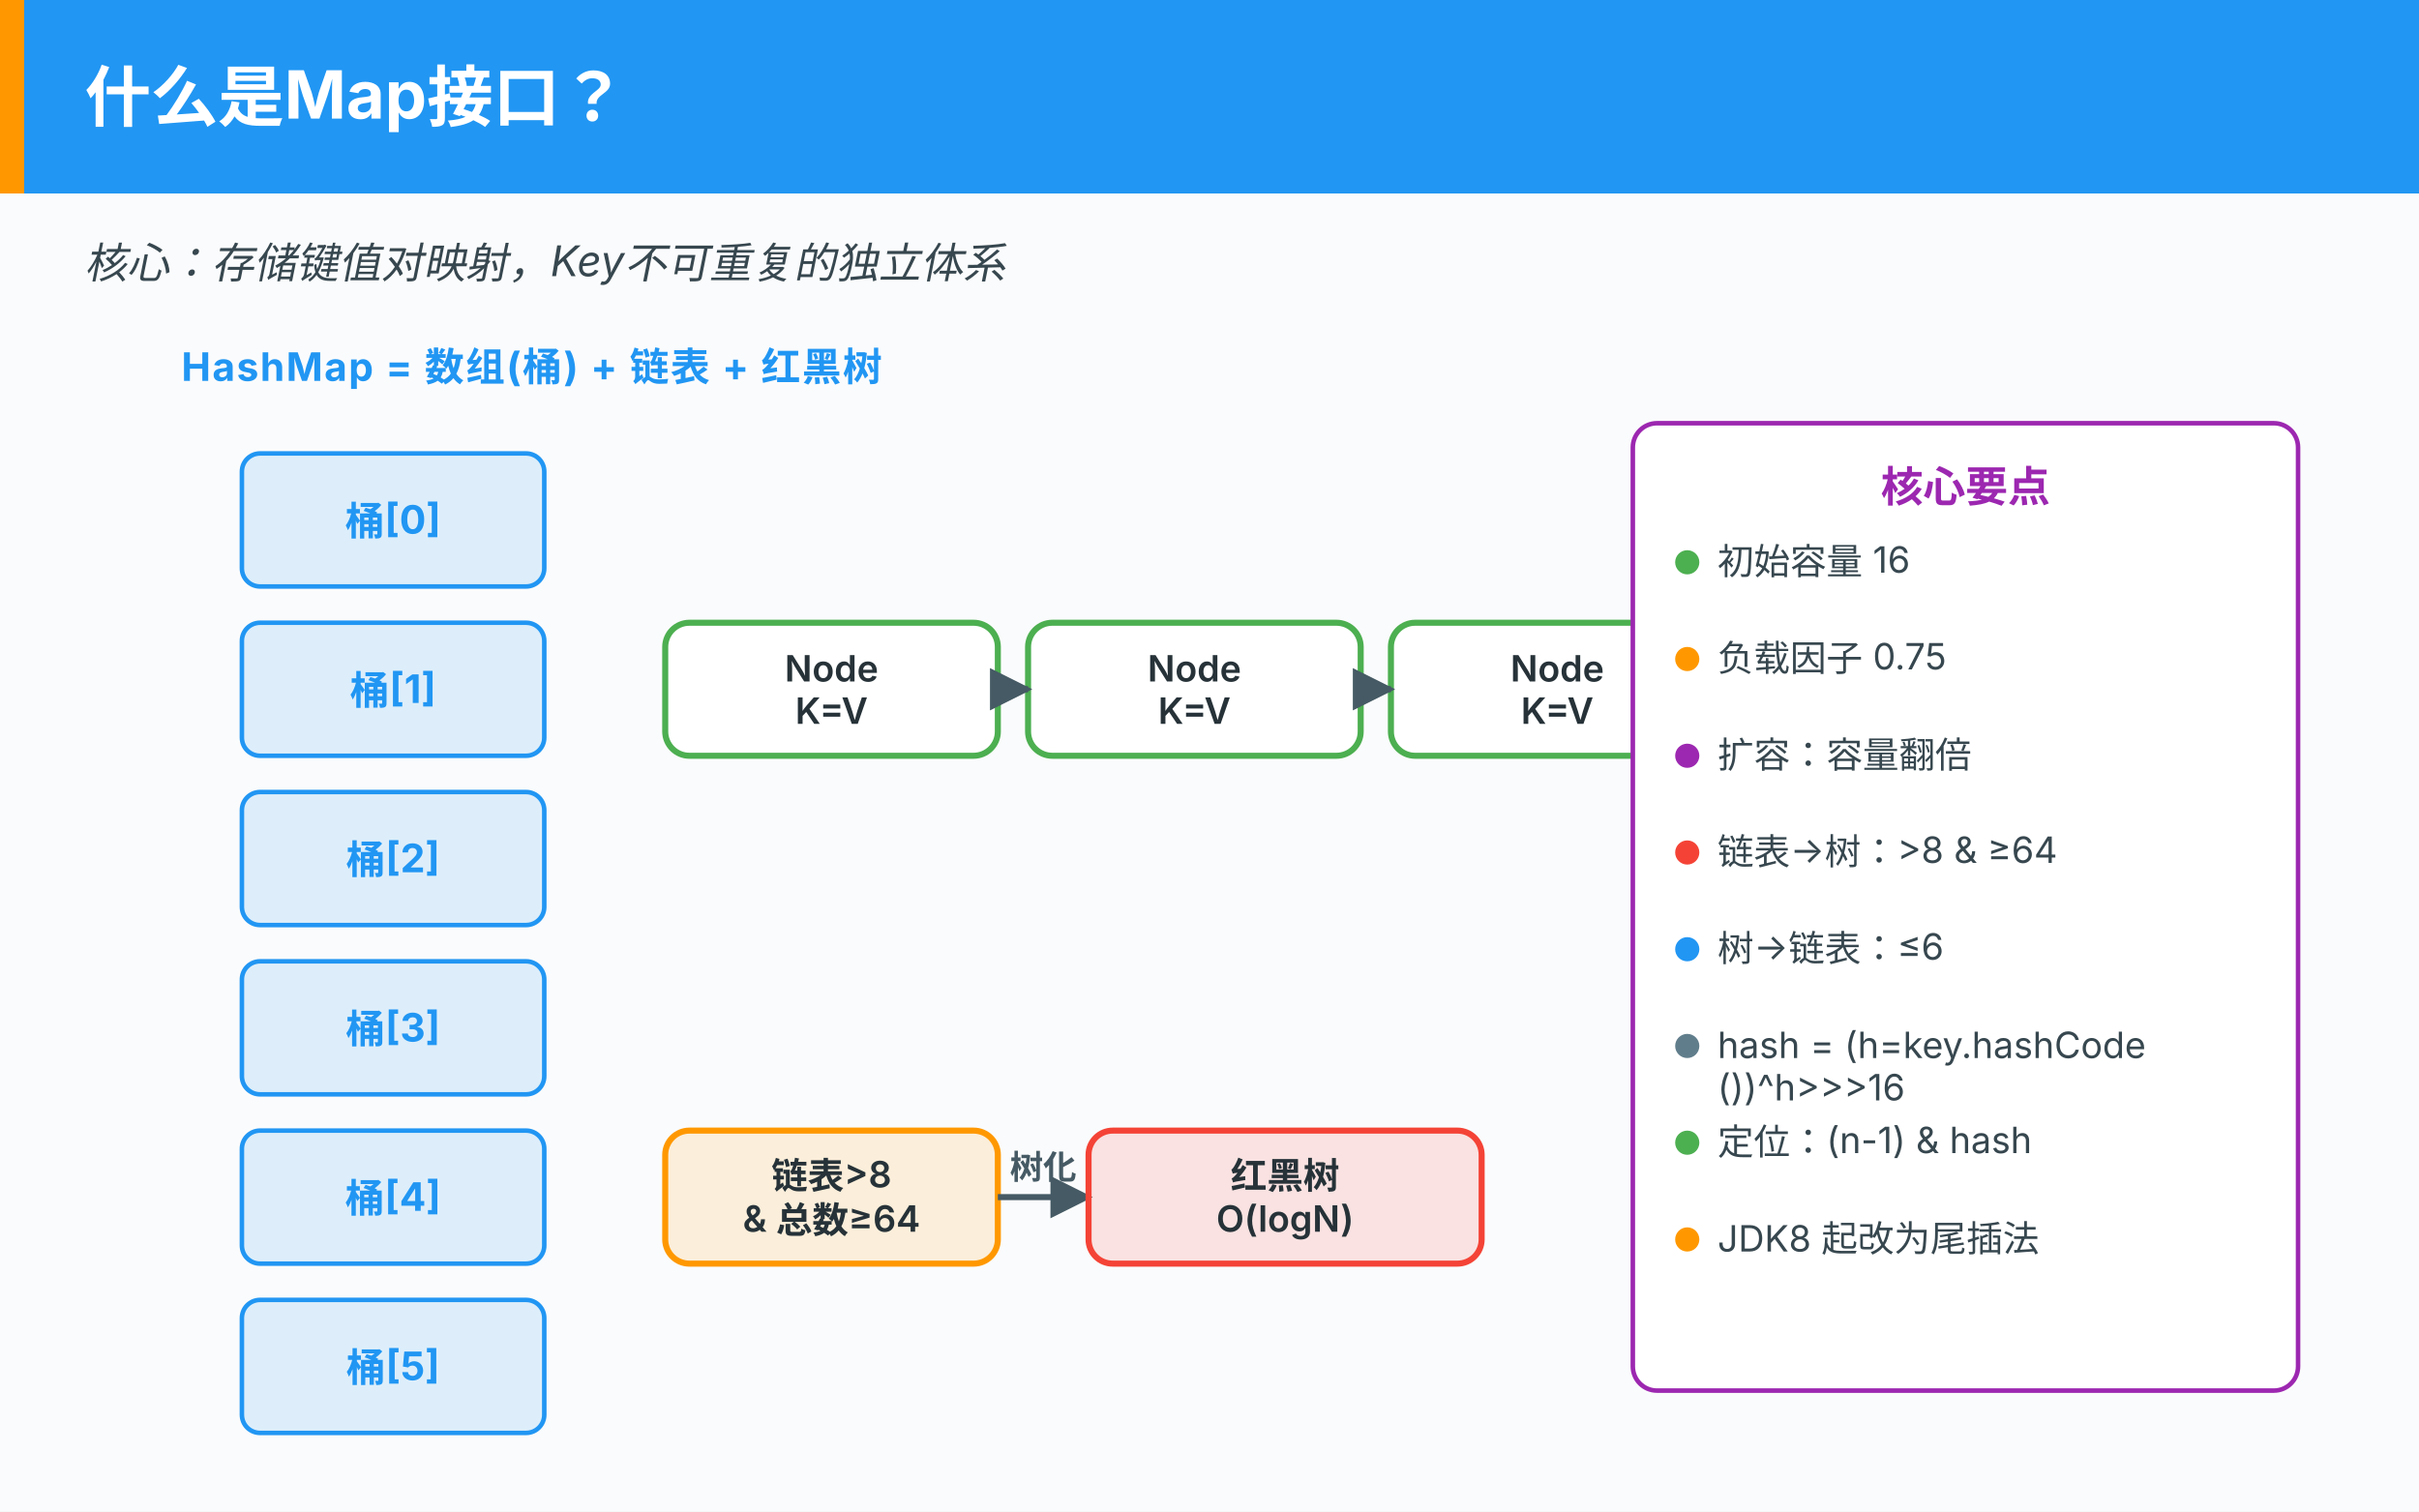
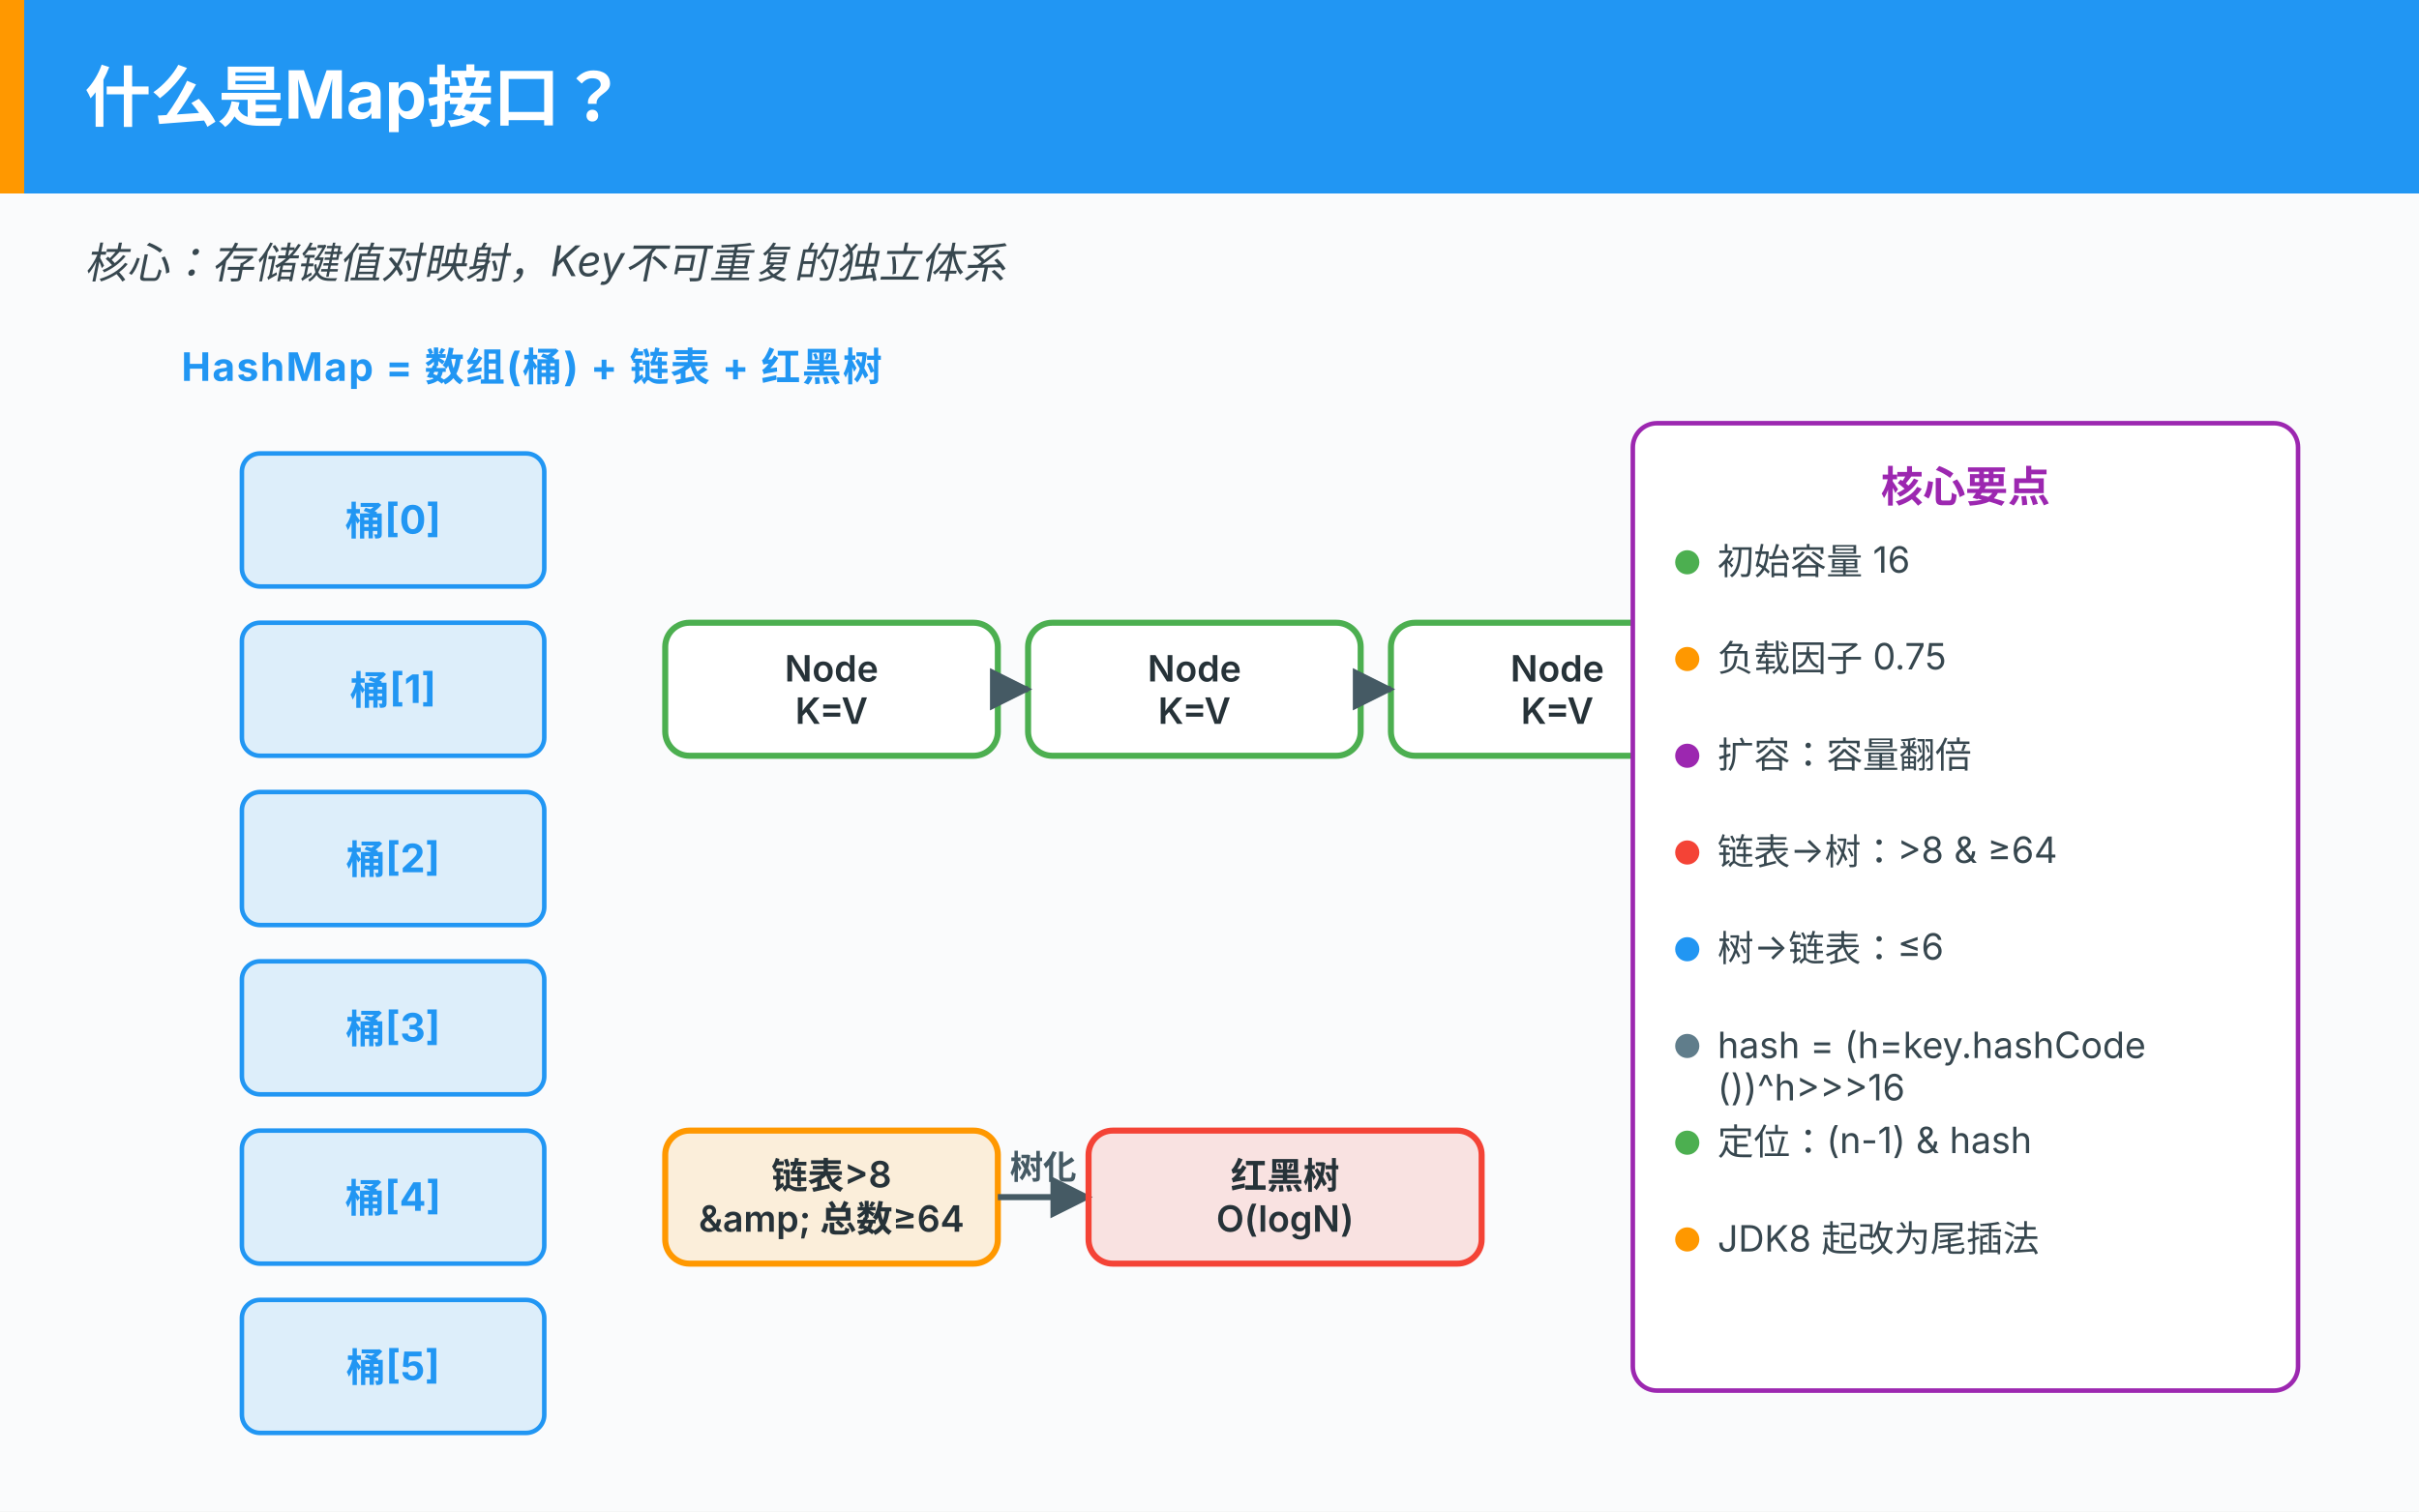
<svg xmlns="http://www.w3.org/2000/svg" viewBox="0 0 800 500" font-family="-apple-system, BlinkMacSystemFont, 'PingFang SC', 'Microsoft YaHei', sans-serif">
  <rect width="800" height="500" fill="#FAFBFC" />
  <rect x="0" y="0" width="800" height="64" fill="#2196F3" />
  <rect x="0" y="0" width="8" height="64" fill="#FF9800" />
  <text x="28" y="40" font-size="22" font-weight="700" fill="#FFFFFF" text-rendering="geometricPrecision">什么是Map接口？</text>
  <text x="28" y="552" font-size="0" />
  <text x="28" y="92" font-size="14" fill="#37474F" font-style="italic">核心：存储键值对映射，Key不可重复的独立体系</text>
  <defs>
    <marker id="arrow" viewBox="0 0 10 10" refX="9" refY="5" markerWidth="7" markerHeight="7" orient="auto-start-reverse">
      <path d="M0,0 L10,5 L0,10 z" fill="#455A64" />
    </marker>
    <marker id="arrowG" viewBox="0 0 10 10" refX="9" refY="5" markerWidth="7" markerHeight="7" orient="auto-start-reverse">
      <path d="M0,0 L10,5 L0,10 z" fill="#4CAF50" />
    </marker>
  </defs>
  <text x="60" y="126" font-size="13" fill="#2196F3" font-weight="700" letter-spacing="0.5">HashMap = 数组(桶) + 链表 + 红黑树</text>
  <rect x="80" y="150" width="100" height="44" rx="6" fill="#2196F322" stroke="#2196F3" stroke-width="1.5" />
  <text x="130" y="177" font-size="13" fill="#2196F3" text-anchor="middle" font-weight="700">桶[0]</text>
  <rect x="80" y="206" width="100" height="44" rx="6" fill="#2196F322" stroke="#2196F3" stroke-width="1.5" />
  <text x="130" y="233" font-size="13" fill="#2196F3" text-anchor="middle" font-weight="700">桶[1]</text>
  <rect x="80" y="262" width="100" height="44" rx="6" fill="#2196F322" stroke="#2196F3" stroke-width="1.5" />
  <text x="130" y="289" font-size="13" fill="#2196F3" text-anchor="middle" font-weight="700">桶[2]</text>
  <rect x="80" y="318" width="100" height="44" rx="6" fill="#2196F322" stroke="#2196F3" stroke-width="1.5" />
  <text x="130" y="345" font-size="13" fill="#2196F3" text-anchor="middle" font-weight="700">桶[3]</text>
  <rect x="80" y="374" width="100" height="44" rx="6" fill="#2196F322" stroke="#2196F3" stroke-width="1.5" />
  <text x="130" y="401" font-size="13" fill="#2196F3" text-anchor="middle" font-weight="700">桶[4]</text>
  <rect x="80" y="430" width="100" height="44" rx="6" fill="#2196F322" stroke="#2196F3" stroke-width="1.5" />
  <text x="130" y="457" font-size="13" fill="#2196F3" text-anchor="middle" font-weight="700">桶[5]</text>
  <rect x="220" y="206" width="110" height="44" rx="8" fill="#FFFFFF" stroke="#4CAF50" stroke-width="2" />
  <text x="275" y="221" font-size="12" fill="#263238" text-anchor="middle" dominant-baseline="middle" font-weight="600">Node</text>
  <text x="275" y="235" font-size="12" fill="#263238" text-anchor="middle" dominant-baseline="middle" font-weight="600">K=V</text>
  <rect x="340" y="206" width="110" height="44" rx="8" fill="#FFFFFF" stroke="#4CAF50" stroke-width="2" />
  <text x="395" y="221" font-size="12" fill="#263238" text-anchor="middle" dominant-baseline="middle" font-weight="600">Node</text>
  <text x="395" y="235" font-size="12" fill="#263238" text-anchor="middle" dominant-baseline="middle" font-weight="600">K=V</text>
  <line x1="330" y1="228" x2="340" y2="228" stroke="#455A64" stroke-width="2" marker-end="url(#arrow)" />
  <rect x="460" y="206" width="110" height="44" rx="8" fill="#FFFFFF" stroke="#4CAF50" stroke-width="2" />
  <text x="515" y="221" font-size="12" fill="#263238" text-anchor="middle" dominant-baseline="middle" font-weight="600">Node</text>
  <text x="515" y="235" font-size="12" fill="#263238" text-anchor="middle" dominant-baseline="middle" font-weight="600">K=V</text>
  <line x1="450" y1="228" x2="460" y2="228" stroke="#455A64" stroke-width="2" marker-end="url(#arrow)" />
  <rect x="220" y="374" width="110" height="44" rx="8" fill="#FF980022" stroke="#FF9800" stroke-width="2" />
  <text x="275" y="389" font-size="12" fill="#263238" text-anchor="middle" dominant-baseline="middle" font-weight="600">链表&gt;8</text>
-   <text x="275" y="403" font-size="12" fill="#263238" text-anchor="middle" dominant-baseline="middle" font-weight="600">&amp; 总数≥64</text>
+   <text x="275" y="403" font-size="12" fill="#263238" text-anchor="middle" dominant-baseline="middle" font-weight="600">&amp;amp; 总数≥64</text>
  <line x1="330" y1="396" x2="360" y2="396" stroke="#455A64" stroke-width="2" marker-end="url(#arrow)" />
  <text x="345" y="390" font-size="11" fill="#455A64" text-anchor="middle" font-weight="600">树化</text>
  <rect x="360" y="374" width="130" height="44" rx="8" fill="#f4433622" stroke="#f44336" stroke-width="2" />
  <text x="425" y="389" font-size="12" fill="#263238" text-anchor="middle" dominant-baseline="middle" font-weight="600">红黑树</text>
  <text x="425" y="403" font-size="12" fill="#263238" text-anchor="middle" dominant-baseline="middle" font-weight="600">O(logN)</text>
  <rect x="540" y="140" width="220" height="320" rx="8" fill="#FFFFFF" stroke="#9C27B0" stroke-width="1.5" />
  <text x="650" y="166" font-size="14" fill="#9C27B0" text-anchor="middle" font-weight="700">核心要点</text>
  <circle cx="558" cy="186" r="4" fill="#4CAF50" />
  <text x="568" y="190" font-size="12" fill="#37474F">初始容量 16</text>
  <circle cx="558" cy="218" r="4" fill="#FF9800" />
  <text x="568" y="222" font-size="12" fill="#37474F">负载因子 0.75</text>
  <circle cx="558" cy="250" r="4" fill="#9C27B0" />
  <text x="568" y="254" font-size="12" fill="#37474F">扩容：容量翻倍</text>
  <circle cx="558" cy="282" r="4" fill="#f44336" />
  <text x="568" y="286" font-size="12" fill="#37474F">链表→树：&gt;8 &amp; ≥64</text>
  <circle cx="558" cy="314" r="4" fill="#2196F3" />
  <text x="568" y="318" font-size="12" fill="#37474F">树→链表：≤6</text>
  <circle cx="558" cy="346" r="4" fill="#607D8B" />
  <text x="568" y="350" font-size="12" fill="#37474F">hash = (h=key.hashCode</text>
  <text x="568" y="364" font-size="12" fill="#37474F">())^h&gt;&gt;&gt;16</text>
  <circle cx="558" cy="378" r="4" fill="#4CAF50" />
  <text x="568" y="382" font-size="12" fill="#37474F">定位：(n-1) &amp; hash</text>
  <circle cx="558" cy="410" r="4" fill="#FF9800" />
  <text x="568" y="414" font-size="12" fill="#37474F">JDK8 起改为尾插法</text>
</svg>
